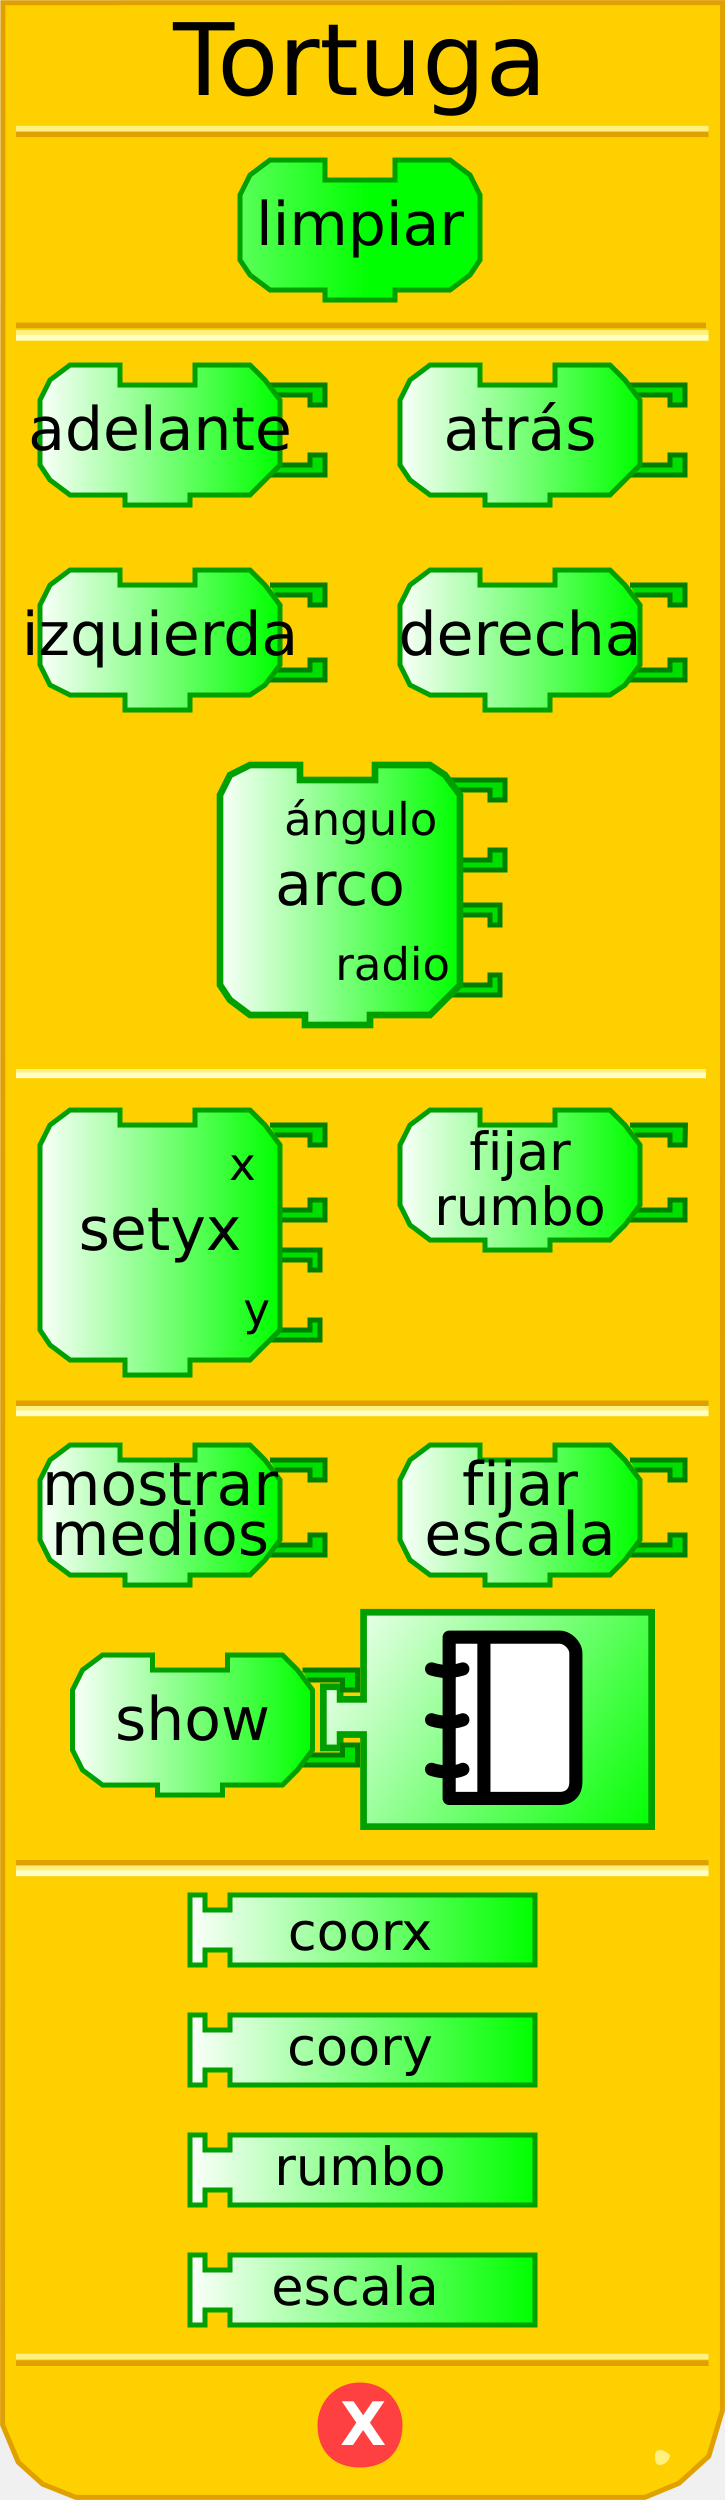
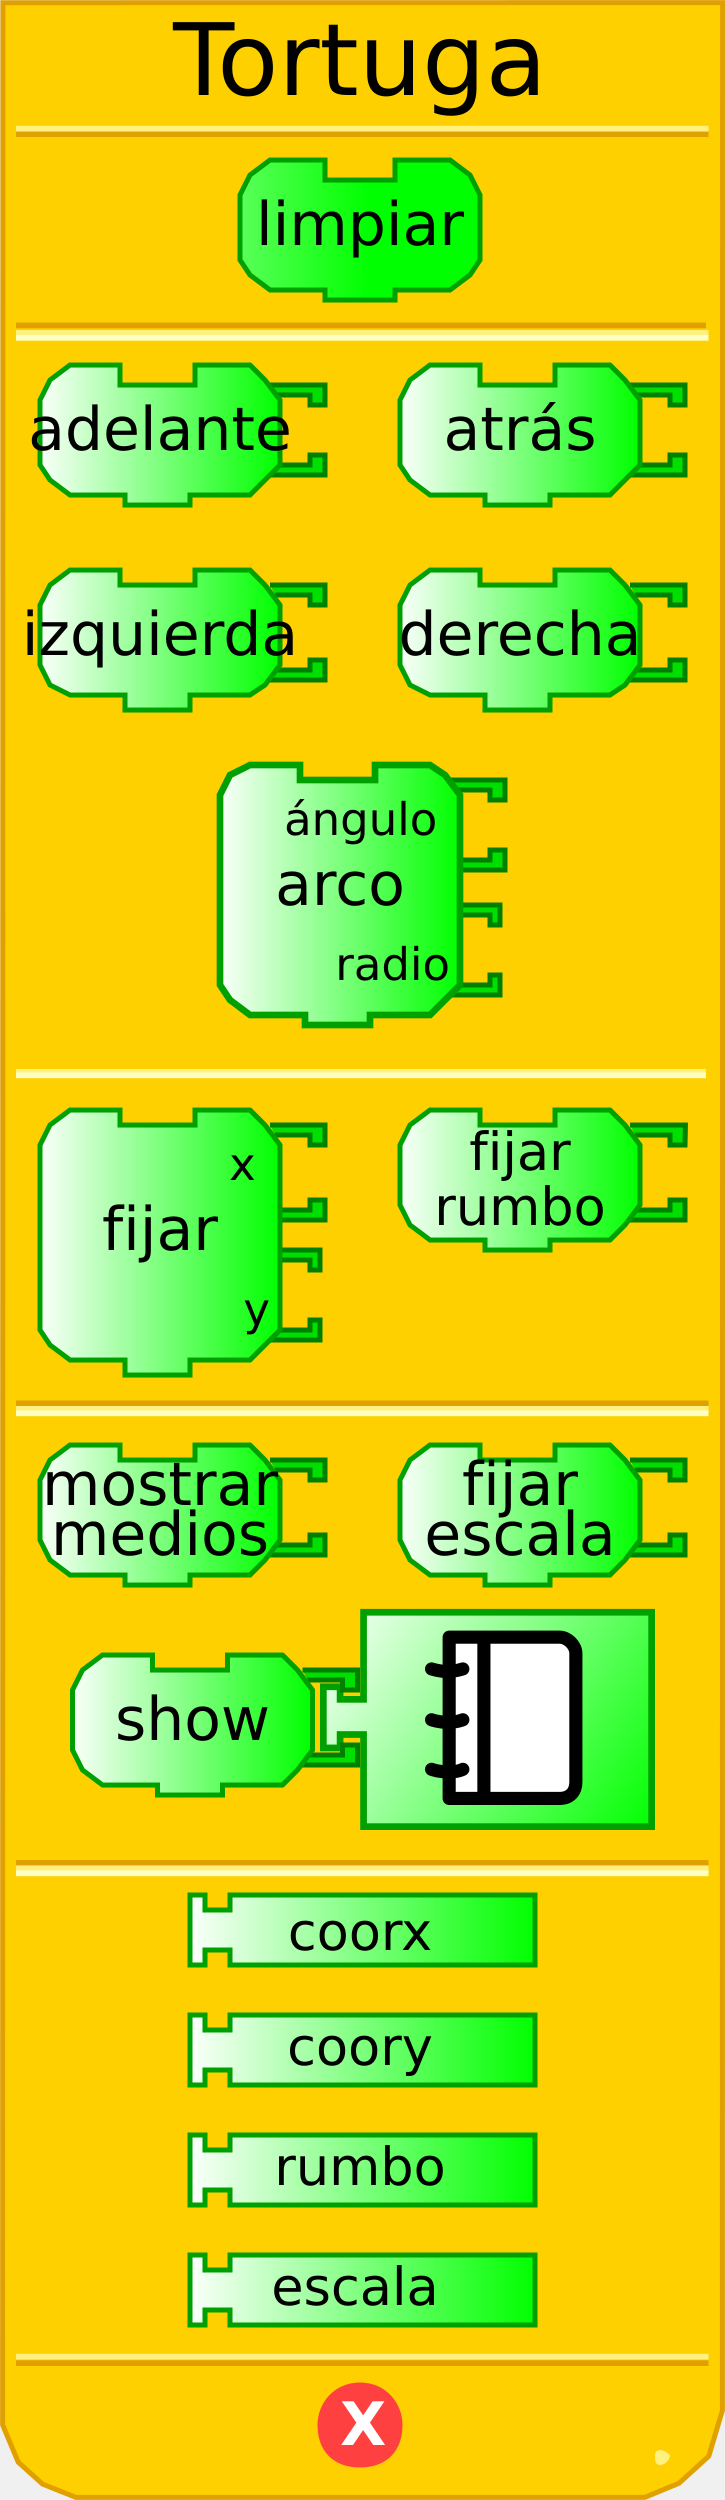
<svg xmlns="http://www.w3.org/2000/svg" xmlns:xlink="http://www.w3.org/1999/xlink" version="1.0" width="145" height="500" id="svg2">
  <defs id="defs103">
    <linearGradient x1="79" y1="238" x2="128" y2="238" id="linearGradient3554" xlink:href="#linearGradient3250" gradientUnits="userSpaceOnUse" />
    <linearGradient x1="0" y1="0" x2="100" y2="66" id="linearGradient3552" xlink:href="#linearGradient3166" gradientUnits="userSpaceOnUse" gradientTransform="matrix(0.67,0,0,0.67,60,321.78)" />
    <linearGradient id="linearGradient3250">
      <stop id="stop3252" style="stop-color:#ffffff;stop-opacity:1" offset="0" />
      <stop id="stop3254" style="stop-color:#00ff00;stop-opacity:1" offset="1" />
    </linearGradient>
    <linearGradient x1="0" y1="22" x2="74" y2="22" id="linearGradient3256" xlink:href="#linearGradient3250" gradientUnits="userSpaceOnUse" />
    <linearGradient x1="0" y1="22" x2="74" y2="22" id="linearGradient3258" xlink:href="#linearGradient3250" gradientUnits="userSpaceOnUse" />
    <linearGradient x1="0" y1="22" x2="74" y2="22" id="linearGradient3260" xlink:href="#linearGradient3250" gradientUnits="userSpaceOnUse" />
    <linearGradient x1="0" y1="22" x2="74" y2="22" id="linearGradient3264" xlink:href="#linearGradient3250" gradientUnits="userSpaceOnUse" />
    <linearGradient x1="0" y1="22" x2="74" y2="22" id="linearGradient3267" xlink:href="#linearGradient3250" gradientUnits="userSpaceOnUse" />
    <linearGradient x1="7" y1="90" x2="56" y2="90" id="linearGradient3333" xlink:href="#linearGradient3250" gradientUnits="userSpaceOnUse" />
    <linearGradient x1="7" y1="130" x2="56" y2="130" id="linearGradient3341" xlink:href="#linearGradient3250" gradientUnits="userSpaceOnUse" />
    <linearGradient x1="79" y1="90" x2="128" y2="90" id="linearGradient3349" xlink:href="#linearGradient3250" gradientUnits="userSpaceOnUse" />
    <linearGradient x1="79" y1="130" x2="128" y2="130" id="linearGradient3357" xlink:href="#linearGradient3250" gradientUnits="userSpaceOnUse" />
    <linearGradient x1="43" y1="181" x2="92" y2="181" id="linearGradient3365" xlink:href="#linearGradient3250" gradientUnits="userSpaceOnUse" />
    <linearGradient x1="7" y1="251" x2="56" y2="251" id="linearGradient3373" xlink:href="#linearGradient3250" gradientUnits="userSpaceOnUse" />
    <linearGradient x1="79" y1="238" x2="128" y2="238" id="linearGradient3381" xlink:href="#linearGradient3250" gradientUnits="userSpaceOnUse" />
    <linearGradient x1="6" y1="303" x2="72" y2="303" id="linearGradient3389" xlink:href="#linearGradient3250" gradientUnits="userSpaceOnUse" />
    <linearGradient x1="89" y1="314" x2="137" y2="314" id="linearGradient3397" xlink:href="#linearGradient3250" gradientUnits="userSpaceOnUse" />
    <linearGradient x1="37" y1="359" x2="107" y2="359" id="linearGradient3405" xlink:href="#linearGradient3250" gradientUnits="userSpaceOnUse" />
    <linearGradient x1="37" y1="382" x2="107" y2="382" id="linearGradient3413" xlink:href="#linearGradient3250" gradientUnits="userSpaceOnUse" />
    <linearGradient x1="37" y1="406" x2="107" y2="406" id="linearGradient3421" xlink:href="#linearGradient3250" gradientUnits="userSpaceOnUse" />
    <linearGradient x1="79" y1="238" x2="128" y2="238" id="linearGradient2505" xlink:href="#linearGradient3250" gradientUnits="userSpaceOnUse" />
    <linearGradient x1="79" y1="238" x2="128" y2="238" id="linearGradient2519" xlink:href="#linearGradient3250" gradientUnits="userSpaceOnUse" />
    <linearGradient x1="37" y1="406" x2="107" y2="406" id="linearGradient2527" xlink:href="#linearGradient3250" gradientUnits="userSpaceOnUse" />
    <linearGradient x1="0" y1="0" x2="100" y2="66" id="linearGradient3172" xlink:href="#linearGradient3166" gradientUnits="userSpaceOnUse" />
    <linearGradient id="linearGradient3166">
      <stop id="stop3168" style="stop-color:#ffffff;stop-opacity:1" offset="0" />
      <stop id="stop3170" style="stop-color:#00ff00;stop-opacity:1" offset="1" />
    </linearGradient>
  </defs>
  <path d="M 0.588,0.551 L 0.526,484.99 L 3.649,492.438 L 8.521,496.824 L 15.18,499.474 L 128.964,499.474 L 135.81,496.637 L 141.757,491.226 L 144.48,482.093 L 144.518,0.526 L 0.588,0.551 z" id="path30" style="fill:#ffd000;fill-opacity:1;stroke:#e0a000;stroke-width:1;stroke-opacity:1" />
  <rect width="137" height="0" x="3.7" y="213" id="rect32" style="opacity:1;fill:#ffd000;fill-opacity:1;stroke:#e0a000;stroke-width:1;stroke-opacity:1" />
  <rect width="137" height="0.14" x="3.7" y="214.3" id="rect34" style="opacity:1;fill:#ffd000;fill-opacity:1;stroke:#fff080;stroke-width:1;stroke-opacity:1" />
  <rect width="137" height="0.14" x="3.7" y="215" id="rect36" style="opacity:1;fill:#ffd000;fill-opacity:1;stroke:#ffffc4;stroke-width:1;stroke-opacity:1" />
  <rect width="137" height="0.14" x="3.7" y="65" id="rect38" style="opacity:1;fill:#ffd000;fill-opacity:1;stroke:#e0a000;stroke-width:1;stroke-opacity:1" />
  <rect width="137.5" height="0.14" x="3.7" y="66.5" id="rect40" style="opacity:1;fill:#ffd000;fill-opacity:1;stroke:#fff080;stroke-width:1;stroke-opacity:1" />
  <rect width="137.5" height="0.14" x="3.7" y="67.5" id="rect42" style="opacity:1;fill:#ffd000;fill-opacity:1;stroke:#ffffc4;stroke-width:1;stroke-opacity:1" />
  <rect width="137.5" height="0.14" x="3.7" y="-26.9" transform="scale(1,-1)" id="rect44" style="opacity:1;fill:#ffd000;fill-opacity:1;stroke:#e0a000;stroke-width:1;stroke-opacity:1" />
  <rect width="137.5" height="0.14" x="3.7" y="-25.8" transform="scale(1,-1)" id="rect46" style="opacity:1;fill:#ffd000;fill-opacity:1;stroke:#fff080;stroke-width:1;stroke-opacity:1" />
  <rect width="137.5" height="0.14" x="3.7" y="-472.7" transform="scale(1,-1)" id="rect48" style="opacity:1;fill:#ffd000;fill-opacity:1;stroke:#e0a000;stroke-width:1;stroke-opacity:1" />
  <rect width="137.5" height="0.14" x="3.7" y="-471.4" transform="scale(1,-1)" id="rect50" style="opacity:1;fill:#ffd000;fill-opacity:1;stroke:#fff080;stroke-width:1;stroke-opacity:1" />
  <path d="M 134,491 C 134,492 133,493 132,493 C 131,493 131,492 131,491 C 131,491 131,490 132,490 C 133,490 134,491 134,491 z" id="path58" style="fill:#fff080;fill-opacity:1;stroke:none;stroke-width:1;stroke-opacity:1" />
  <path d="M 80,485 C 80,490 77,493 72,493 C 67,493 64,490 64,485 C 64,481 67,477 72,477 C 77,477 80,481 80,485 L 80,485 z" id="path60" style="fill:#ff4040;fill-opacity:1;stroke:#ff4040;stroke-width:1;stroke-opacity:1" />
  <text id="text54" style="font-size:12px;font-weight:bold;font-family:Bitstream Vera Sans">
    <tspan x="68" y="489" id="tspan56" style="font-size:12px;font-weight:bold;fill:#ffffff;font-family:Bitstream Vera Sans">X</tspan>
  </text>
  <path d="M 79,32 C 90,32 90,32 90,32 L 94,35 L 96,39 L 96,52 L 94,55 L 90,58 L 79,58 L 79,58 L 79,60 L 65,60 L 65,58 L 54,58 L 50,55 L 48,52 L 48,39 L 50,35 L 54,32 L 65,32 L 65,36 L 79,36 L 79,32 z" id="path59" style="fill:url(#linearGradient3267);fill-opacity:1;stroke:#00a000;stroke-width:1;stroke-opacity:1" />
  <text id="text61" style="font-size:8px;text-align:center;text-anchor:middle;fill:#000000;fill-opacity:1;font-family:Bitstream Vera Sans">
    <tspan x="72" y="49" id="tspan63" style="font-size:12px">limpiar</tspan>
  </text>
  <path d="M 54,77 L 65,77 L 65,81 L 62,81 L 62,79 L 55,79" id="path65" style="fill:#00e000;fill-opacity:1;stroke:#008000;stroke-width:1;stroke-opacity:1" />
  <path d="M 54,95 L 65,95 L 65,91 L 62,91 L 62,93 L 55,93" id="path67" style="fill:#00e000;fill-opacity:1;stroke:#008000;stroke-width:1;stroke-opacity:1" />
  <path d="M 39,73 C 50,73 50,73 50,73 L 53,76 L 56,80 L 56,93 L 53,96 L 50,99 L 38,99 L 38,99 L 38,101 L 25,101 L 25,99 L 14,99 L 10,96 L 8,93 L 8,80 L 10,76 L 14,73 L 24,73 L 24,77 L 39,77 L 39,73 z" id="path69" style="fill:url(#linearGradient3333);fill-opacity:1;stroke:#00a000;stroke-width:1;stroke-opacity:1" />
  <text id="text71" style="font-size:8px;text-align:center;text-anchor:middle;font-family:Bitstream Vera Sans">
    <tspan x="32" y="90" id="tspan73" style="font-size:12px">adelante</tspan>
  </text>
  <path d="M 126,77 L 137,77 L 137,81 L 134,81 L 134,79 L 127,79" id="path75" style="fill:#00e000;fill-opacity:1;stroke:#008000;stroke-width:1;stroke-opacity:1" />
  <path d="M 126,95 L 137,95 L 137,91 L 134,91 L 134,93 L 127,93" id="path77" style="fill:#00e000;fill-opacity:1;stroke:#008000;stroke-width:1;stroke-opacity:1" />
  <path d="M 111,73 C 122,73 122,73 122,73 L 125,76 L 128,80 L 128,93 L 125,96 L 122,99 L 110,99 L 110,99 L 110,101 L 97,101 L 97,99 L 86,99 L 82,96 L 80,93 L 80,80 L 82,76 L 86,73 L 96,73 L 96,77 L 111,77 L 111,73 z" id="path79" style="fill:url(#linearGradient3349);fill-opacity:1;stroke:#00a000;stroke-width:1;stroke-opacity:1" />
  <text id="text81" style="font-size:8px;text-align:center;text-anchor:middle;font-family:Bitstream Vera Sans">
    <tspan x="104" y="90" id="tspan83" style="font-size:12px">atrás</tspan>
  </text>
  <path d="M 54,117 L 65,117 L 65,121 L 62,121 L 62,119 L 55,119" id="path85" style="fill:#00e000;fill-opacity:1;stroke:#008000;stroke-width:1;stroke-opacity:1" />
  <path d="M 54,136 L 65,136 L 65,132 L 62,132 L 62,134 L 55,134" id="path87" style="fill:#00e000;fill-opacity:1;stroke:#008000;stroke-width:1;stroke-opacity:1" />
  <path d="M 39,114 C 50,114 50,114 50,114 L 53,117 L 56,121 L 56,133 L 53,137 L 50,139 L 38,139 L 38,139 L 38,142 L 25,142 L 25,139 L 14,139 L 10,137 L 8,133 L 8,121 L 10,117 L 14,114 L 24,114 L 24,117 L 39,117 L 39,114 z" id="path89" style="fill:url(#linearGradient3341);fill-opacity:1;stroke:#00a000;stroke-width:1;stroke-opacity:1" />
  <text id="text91" style="font-size:8px;text-align:center;text-anchor:middle;font-family:Bitstream Vera Sans">
    <tspan x="32" y="131" id="tspan93" style="font-size:12px">izquierda</tspan>
  </text>
  <path d="M 126,117 L 137,117 L 137,121 L 134,121 L 134,119 L 127,119" id="path112" style="fill:#00e000;fill-opacity:1;stroke:#008000;stroke-width:1;stroke-opacity:1" />
  <path d="M 126,136 L 137,136 L 137,132 L 134,132 L 134,134 L 127,134" id="path96" style="fill:#00e000;fill-opacity:1;stroke:#008000;stroke-width:1;stroke-opacity:1" />
  <path d="M 111,114 C 122,114 122,114 122,114 L 125,117 L 128,121 L 128,133 L 125,137 L 122,139 L 110,139 L 110,139 L 110,142 L 97,142 L 97,139 L 86,139 L 82,137 L 80,133 L 80,121 L 82,117 L 86,114 L 96,114 L 96,117 L 111,117 L 111,114 z" id="path98" style="fill:url(#linearGradient3357);fill-opacity:1;stroke:#00a000;stroke-width:1;stroke-opacity:1" />
  <text id="text100" style="font-size:8px;text-align:center;text-anchor:middle;font-family:Bitstream Vera Sans">
    <tspan x="104" y="131" id="tspan102" style="font-size:12px">derecha</tspan>
  </text>
  <path d="M 89,181 L 100,181 L 100,185 L 98,185 L 98,183 L 91,183" id="path104" style="fill:#00e000;fill-opacity:1;stroke:#008000;stroke-width:1;stroke-opacity:1" />
  <path d="M 89,199 L 100,199 L 100,195 L 98,195 L 98,197 L 91,197" id="path106" style="fill:#00e000;fill-opacity:1;stroke:#008000;stroke-width:1;stroke-opacity:1" />
  <path d="M 90,156 L 101,156 L 101,160 L 98,160 L 98,158 L 91,158" id="path108" style="fill:#00e000;fill-opacity:1;stroke:#008000;stroke-width:1;stroke-opacity:1" />
  <path d="M 90,174 L 101,174 L 101,170 L 98,170 L 98,172 L 91,172" id="path130" style="fill:#00e000;fill-opacity:1;stroke:#008000;stroke-width:1;stroke-opacity:1" />
  <path d="M 75,153 C 86,153 86,153 86,153 L 89,155 L 92,159 L 92,197 L 89,200 L 86,203 L 74,203 L 74,203 L 74,205 L 61,205 L 61,203 L 50,203 L 46,200 L 44,197 L 44,159 L 46,155 L 50,153 L 60,153 L 60,156 L 75,156 L 75,153 z" id="path111" style="fill:url(#linearGradient3365);fill-opacity:1;stroke:#00a000;stroke-width:1.333;stroke-opacity:1" />
  <text id="text113" style="font-size:8px;text-align:center;text-anchor:middle;font-family:Bitstream Vera Sans">
    <tspan x="68" y="181" id="tspan136" style="font-size:12px">arco</tspan>
  </text>
  <text id="text116" style="font-size:8px;text-align:end;text-anchor:end;font-family:Bitstream Vera Sans">
    <tspan x="90" y="167" id="tspan118" style="font-size:9px">ángulo</tspan>
    <tspan x="90" y="196" id="tspan120" style="font-size:9px">radio</tspan>
  </text>
  <path d="M 53,250 L 64,250 L 64,254 L 62,254 L 62,252 L 55,252" id="path122" style="fill:#00e000;fill-opacity:1;stroke:#008000;stroke-width:1;stroke-opacity:1" />
  <path d="M 53,268 L 64,268 L 64,264 L 62,264 L 62,266 L 55,266" id="path124" style="fill:#00e000;fill-opacity:1;stroke:#008000;stroke-width:1;stroke-opacity:1" />
  <path d="M 54,225 L 65,225 L 65,229 L 62,229 L 62,227 L 55,227" id="path126" style="fill:#00e000;fill-opacity:1;stroke:#008000;stroke-width:1;stroke-opacity:1" />
  <path d="M 54,244 L 65,244 L 65,240 L 62,240 L 62,242 L 55,242" id="path128" style="fill:#00e000;fill-opacity:1;stroke:#008000;stroke-width:1;stroke-opacity:1" />
  <path d="M 39,222 C 50,222 50,222 50,222 L 53,225 L 56,229 L 56,266 L 53,269 L 50,272 L 38,272 L 38,272 L 38,275 L 25,275 L 25,272 L 14,272 L 10,269 L 8,266 L 8,229 L 10,225 L 14,222 L 24,222 L 24,225 L 39,225 L 39,222 z" id="path131" style="fill:url(#linearGradient3373);fill-opacity:1;stroke:#00a000;stroke-width:1;stroke-opacity:1" />
  <text id="text133" style="font-size:12px;text-align:center;text-anchor:middle;font-family:Bitstream Vera Sans">
-     <tspan x="32" y="250" id="tspan158" style="font-size:12px">setyx</tspan>
+     <tspan x="32" y="250" id="tspan158" style="font-size:12px">fijar</tspan>
  </text>
  <text id="text136" style="font-size:9px;text-align:end;text-anchor:end;font-family:Bitstream Vera Sans">
    <tspan x="54" y="236" id="tspan138" style="font-size:9px">x</tspan>
    <tspan x="54" y="265" id="tspan140" style="font-size:9px">y</tspan>
  </text>
  <g transform="translate(0,-2)" id="g142">
    <path d="M 126,227 L 137.083,227 L 137,231 L 134,231 L 134,229 L 127,229" id="path144" style="fill:#00e000;fill-opacity:1;stroke:#008000;stroke-width:1;stroke-opacity:1" />
    <path d="M 126,246 L 137,246 L 137,242 L 134,242 L 134,244 L 127,244" id="path146" style="fill:#00e000;fill-opacity:1;stroke:#008000;stroke-width:1;stroke-opacity:1" />
    <path d="M 111,224 C 122,224 122,224 122,224 L 125,227 L 128,231 L 128,243 L 125,247 L 122,250 L 110,250 L 110,250 L 110,252 L 97,252 L 97,250 L 86,250 L 82,247 L 80,243 L 80,231 L 82,227 L 86,224 L 96,224 L 96,227 L 111,227 L 111,224 z" id="path148" style="fill:url(#linearGradient3381);fill-opacity:1;stroke:#00a000;stroke-width:1;stroke-opacity:1" />
    <text id="text150" style="font-size:8px;text-align:center;text-anchor:middle;font-family:Bitstream Vera Sans">
      <tspan x="104" y="236" id="tspan152" style="font-size:10.5px">fijar</tspan>
    </text>
    <text id="text154" style="font-size:8px;text-align:center;text-anchor:middle;font-family:Bitstream Vera Sans">
      <tspan x="104" y="247" id="tspan156" style="font-size:10.5px">rumbo</tspan>
    </text>
  </g>
  <path d="M 38,379 L 41,379 L 41,382 L 46,382 L 46,379 L 107,379 L 107,393 L 46,393 L 46,390 L 41,390 L 41,393 L 38,393 L 38,379 z" id="path158" style="fill:url(#linearGradient3405);fill-opacity:1;stroke:#00a000;stroke-width:1;stroke-opacity:1" />
  <text id="text160" style="font-size:8px;text-align:center;text-anchor:middle;font-family:Bitstream Vera Sans">
    <tspan x="72" y="390" id="tspan162" style="font-size:10.5px">coorx</tspan>
  </text>
  <path d="M 38,403 L 41,403 L 41,406 L 46,406 L 46,403 L 107,403 L 107,417 L 46,417 L 46,414 L 41,414 L 41,417 L 38,417 L 38,403 z" id="path164" style="fill:url(#linearGradient3413);fill-opacity:1;stroke:#00a000;stroke-width:1;stroke-opacity:1" />
  <text id="text166" style="font-size:8px;text-align:center;text-anchor:middle;font-family:Bitstream Vera Sans">
    <tspan x="72" y="413" id="tspan168" style="font-size:10.5px">coory</tspan>
  </text>
  <path d="M 38,427 L 41,427 L 41,430 L 46,430 L 46,427 L 107,427 L 107,441 L 46,441 L 46,438 L 41,438 L 41,441 L 38,441 L 38,427 z" id="path170" style="fill:url(#linearGradient3421);fill-opacity:1;stroke:#00a000;stroke-width:1;stroke-opacity:1" />
  <text id="text172" style="font-size:8px;text-align:center;text-anchor:middle;font-family:Bitstream Vera Sans">
    <tspan x="72" y="437" id="tspan174" style="font-size:10.5px">rumbo</tspan>
  </text>
  <text id="text176" style="font-size:12px;text-align:center;text-anchor:middle;font-family:Bitstream Vera Sans">
    <tspan x="72" y="19" id="tspan178" style="font-size:20px">Tortuga</tspan>
  </text>
  <rect width="137.5" height="0.14" x="3.7" y="280.6" id="rect180" style="opacity:1;fill:#ffd000;fill-opacity:1;stroke:#e0a000;stroke-width:1;stroke-opacity:1" />
  <rect width="137.5" height="0.14" x="3.7" y="281.7" id="rect182" style="opacity:1;fill:#ffd000;fill-opacity:1;stroke:#fff080;stroke-width:1;stroke-opacity:1" />
  <rect width="137.5" height="0.14" x="3.7" y="282.6" id="rect184" style="opacity:1;fill:#ffd000;fill-opacity:1;stroke:#ffffc4;stroke-width:1;stroke-opacity:1" />
  <rect width="137.5" height="0.14" x="3.7" y="372.5" id="rect186" style="opacity:1;fill:#ffd000;fill-opacity:1;stroke:#e0a000;stroke-width:1;stroke-opacity:1" />
  <rect width="137.5" height="0.14" x="3.7" y="373.6" id="rect188" style="opacity:1;fill:#ffd000;fill-opacity:1;stroke:#fff080;stroke-width:1;stroke-opacity:1" />
  <rect width="137.5" height="0.14" x="3.7" y="374.6" id="rect190" style="opacity:1;fill:#ffd000;fill-opacity:1;stroke:#ffffc4;stroke-width:1;stroke-opacity:1" />
  <g transform="translate(-72,65)" id="g192">
    <path d="M 126,227 L 137,227 L 137,231 L 134,231 L 134,229 L 127,229" id="path194" style="fill:#00e000;fill-opacity:1;stroke:#008000;stroke-width:1;stroke-opacity:1" />
    <path d="M 126,246 L 137,246 L 137,242 L 134,242 L 134,244 L 127,244" id="path196" style="fill:#00e000;fill-opacity:1;stroke:#008000;stroke-width:1;stroke-opacity:1" />
    <path d="M 111,224 C 122,224 122,224 122,224 L 125,227 L 128,231 L 128,243 L 125,247 L 122,250 L 110,250 L 110,250 L 110,252 L 97,252 L 97,250 L 86,250 L 82,247 L 80,243 L 80,231 L 82,227 L 86,224 L 96,224 L 96,227 L 111,227 L 111,224 z" id="path198" style="fill:url(#linearGradient2505);fill-opacity:1;stroke:#00a000;stroke-width:1;stroke-opacity:1" />
    <text id="text200" style="font-size:8px;text-align:center;text-anchor:middle;font-family:Bitstream Vera Sans">
      <tspan x="104" y="236" id="tspan202" style="font-size:12px">mostrar</tspan>
    </text>
    <text id="text204" style="font-size:8px;text-align:center;text-anchor:middle;font-family:Bitstream Vera Sans">
      <tspan x="104" y="246" id="tspan206" style="font-size:12px">medios</tspan>
    </text>
  </g>
  <g transform="translate(0,65)" id="g208">
    <path d="M 126,227 L 137,227 L 137,231 L 134,231 L 134,229 L 127,229" id="path210" style="fill:#00e000;fill-opacity:1;stroke:#008000;stroke-width:1;stroke-opacity:1" />
    <path d="M 126,246 L 137,246 L 137,242 L 134,242 L 134,244 L 127,244" id="path212" style="fill:#00e000;fill-opacity:1;stroke:#008000;stroke-width:1;stroke-opacity:1" />
    <path d="M 111,224 C 122,224 122,224 122,224 L 125,227 L 128,231 L 128,243 L 125,247 L 122,250 L 110,250 L 110,250 L 110,252 L 97,252 L 97,250 L 86,250 L 82,247 L 80,243 L 80,231 L 82,227 L 86,224 L 96,224 L 96,227 L 111,227 L 111,224 z" id="path214" style="fill:url(#linearGradient2519);fill-opacity:1;stroke:#00a000;stroke-width:1;stroke-opacity:1" />
    <text id="text216" style="font-size:8px;text-align:center;text-anchor:middle;font-family:Bitstream Vera Sans">
      <tspan x="104" y="236" id="tspan218" style="font-size:12px">fijar</tspan>
    </text>
    <text id="text220" style="font-size:8px;text-align:center;text-anchor:middle;font-family:Bitstream Vera Sans">
      <tspan x="104" y="246" id="tspan222" style="font-size:12px">escala</tspan>
    </text>
  </g>
  <path d="M 38,451 L 41,451 L 41,454 L 46,454 L 46,451 L 107,451 L 107,465 L 46,465 L 46,462 L 41,462 L 41,465 L 38,465 L 38,451 z" id="path2521" style="fill:url(#linearGradient2527);fill-opacity:1;stroke:#00a000;stroke-width:1;stroke-opacity:1" />
  <text id="text225" style="font-size:8px;text-align:center;text-anchor:middle;font-family:Bitstream Vera Sans">
    <tspan x="71" y="461" id="tspan227" style="font-size:10.5px">escala</tspan>
  </text>
  <g transform="translate(4,-1.6689285e-8)" id="g3537">
    <path d="M 60.67,337.358 L 64.02,337.358 L 64.02,339.87 L 68.71,339.87 L 68.71,322.45 L 126.33,322.45 L 126.33,365.33 L 68.71,365.33 L 68.71,346.905 L 64.02,346.905 L 64.02,349.585 L 60.67,349.585 L 60.67,337.358 z" id="path224" style="fill:url(#linearGradient3552);fill-opacity:1;fill-rule:nonzero;stroke:#00a000;stroke-width:1.34;stroke-linecap:butt;stroke-linejoin:miter;stroke-miterlimit:4;stroke-opacity:1" />
    <g transform="matrix(0.75,0,0,0.75,76.7745,322.9375)" id="activity-journal" style="stroke:#000000;stroke-opacity:1;display:block">
      <path d="M 45.866,44.669 C 45.866,47.18 44.338,49 41.534,49 L 12.077,49 L 12.077,6 L 41.535,6 C 43.685,6 45.867,8.154 45.867,10.33 L 45.866,44.669 L 45.866,44.669 z" id="path2458" style="fill:#ffffff;stroke:#000000;stroke-width:3.5;stroke-linecap:round;stroke-linejoin:round;stroke-opacity:1" />
      <line style="fill:none;stroke:#000000;stroke-width:3.5;stroke-linecap:round;stroke-linejoin:round;stroke-opacity:1" x1="21.341" x2="21.341" y1="6.121" y2="48.881" id="line2460" />
      <path d="M 7.384,14.464 C 7.384,14.464 9.468,15.159 11.554,15.159 C 13.64,15.159 15.727,14.464 15.727,14.464" id="path2462" style="fill:none;stroke:#000000;stroke-width:3.5;stroke-linecap:round;stroke-linejoin:round;stroke-opacity:1" />
      <path d="M 7.384,28.021 C 7.384,28.021 9.296,28.716 11.729,28.716 C 14.162,28.716 15.728,28.021 15.728,28.021" id="path2464" style="fill:none;stroke:#000000;stroke-width:3.5;stroke-linecap:round;stroke-linejoin:round;stroke-opacity:1" />
      <path d="M 7.384,41.232 C 7.384,41.232 9.12,41.927 11.902,41.927 C 14.683,41.927 15.727,41.232 15.727,41.232" id="path2466" style="fill:none;stroke:#000000;stroke-width:3.5;stroke-linecap:round;stroke-linejoin:round;stroke-opacity:1" />
    </g>
    <g transform="translate(-69.5,107)" id="g2720">
      <path d="M 126,227 L 137,227 L 137,231 L 134,231 L 134,229 L 127,229" id="path2722" style="fill:#00e000;fill-opacity:1;stroke:#008000;stroke-width:1;stroke-opacity:1" />
      <path d="M 126,246 L 137,246 L 137,242 L 134,242 L 134,244 L 127,244" id="path2724" style="fill:#00e000;fill-opacity:1;stroke:#008000;stroke-width:1;stroke-opacity:1" />
      <path d="M 111,224 C 122,224 122,224 122,224 L 125,227 L 128,231 L 128,243 L 125,247 L 122,250 L 110,250 L 110,250 L 110,252 L 97,252 L 97,250 L 86,250 L 82,247 L 80,243 L 80,231 L 82,227 L 86,224 L 96,224 L 96,227 L 111,227 L 111,224 z" id="path2726" style="fill:url(#linearGradient3554);fill-opacity:1;stroke:#00a000;stroke-width:1;stroke-opacity:1" />
      <text id="text2728" style="font-size:8px;text-align:center;text-anchor:middle;font-family:Bitstream Vera Sans">
        <tspan x="104" y="241" id="tspan2730" style="font-size:12px">show</tspan>
      </text>
    </g>
  </g>
</svg>
